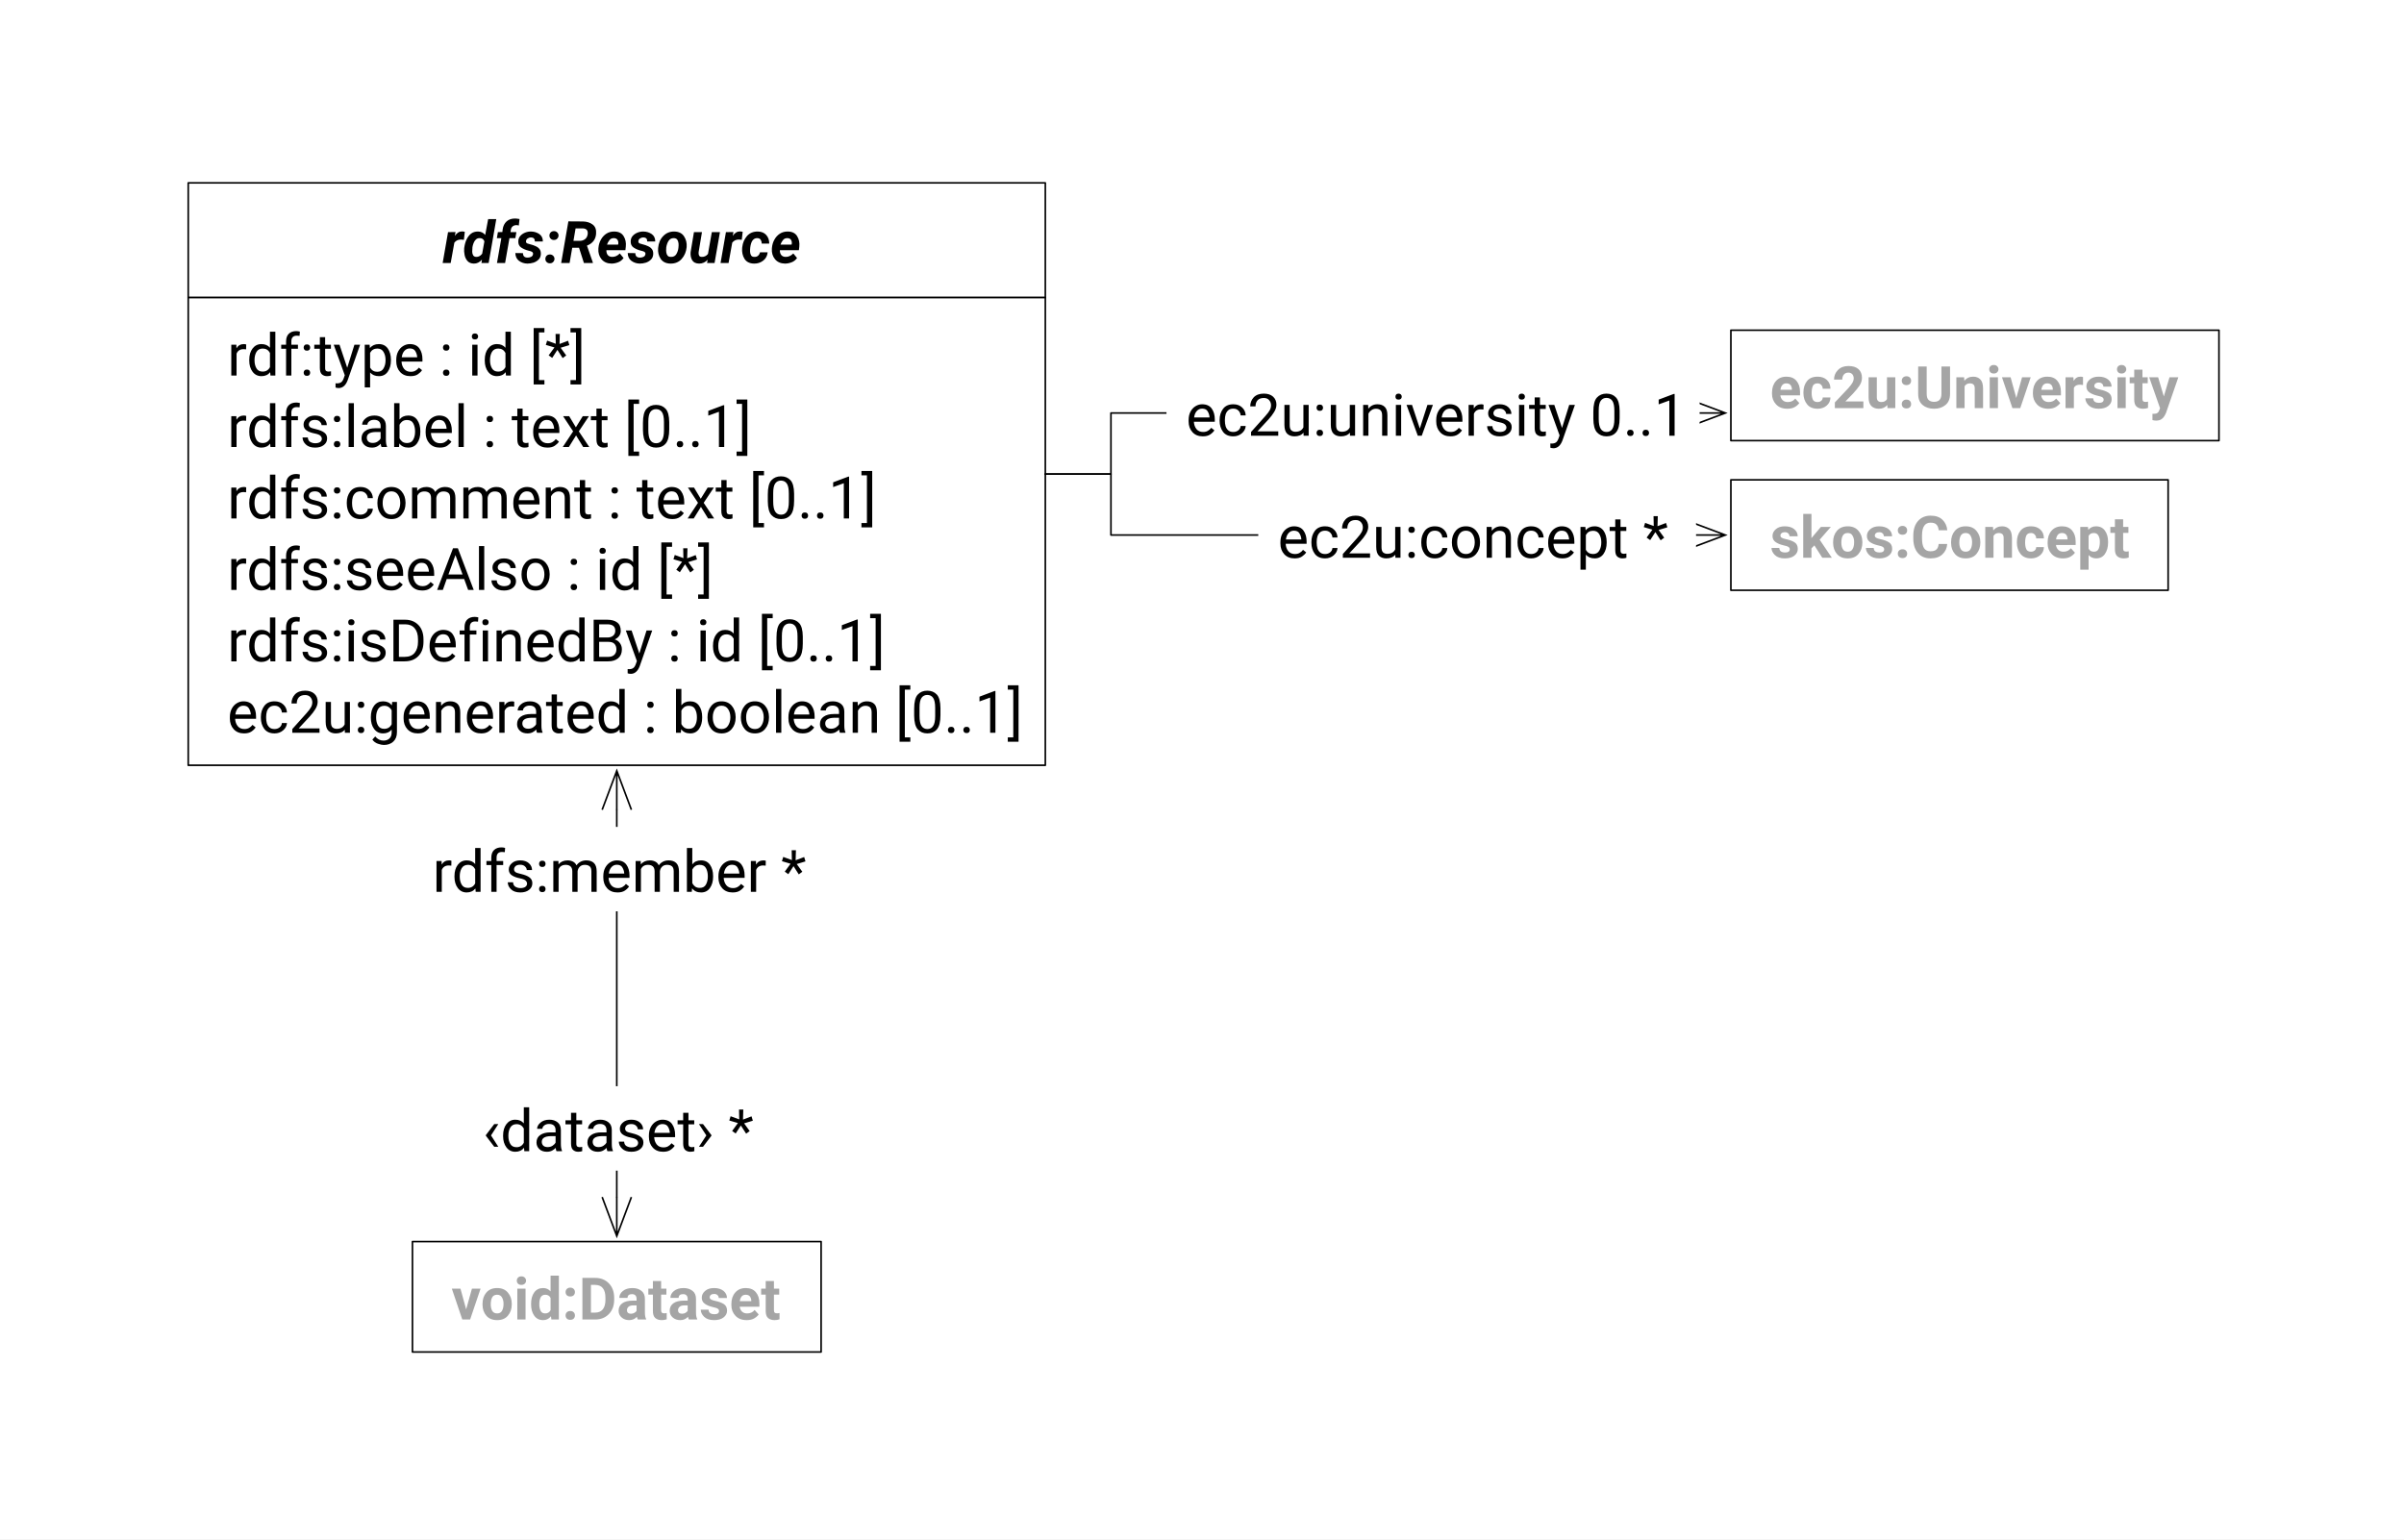
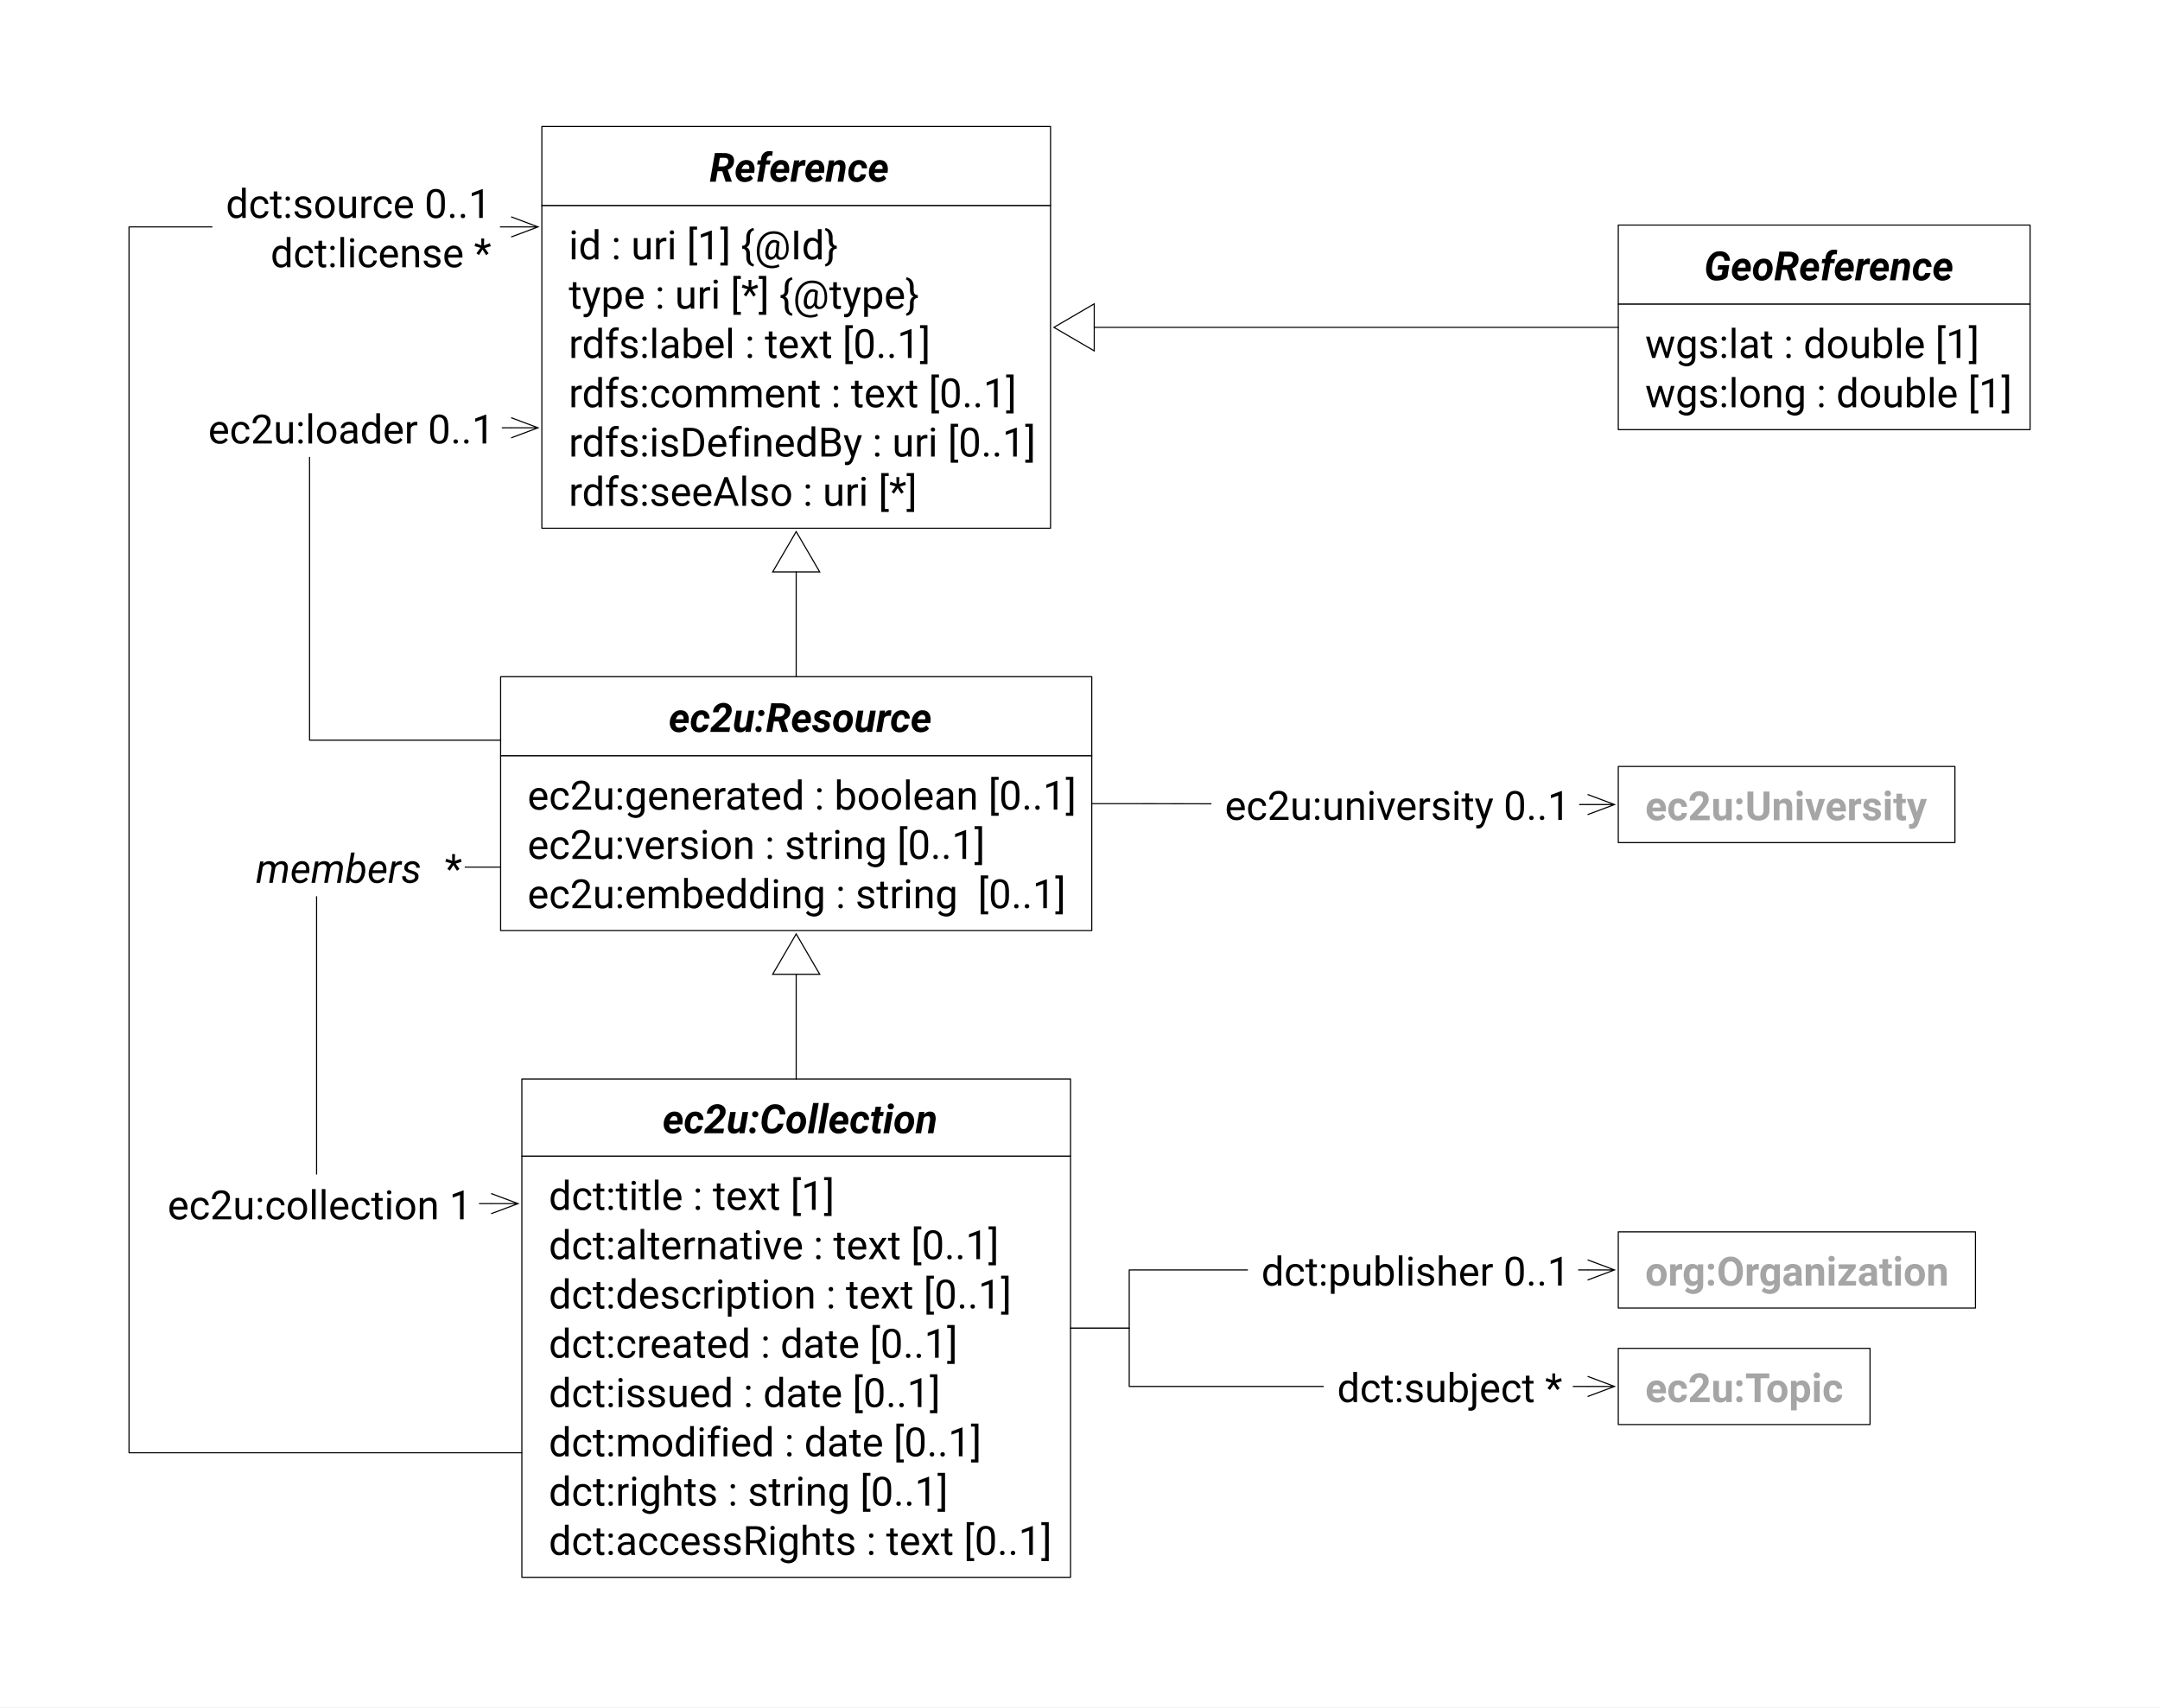
- <svg xmlns="http://www.w3.org/2000/svg" xmlns:xlink="http://www.w3.org/1999/xlink" version="1.1" viewBox="-119 132 370 237" width="370" height="237">
+ <svg xmlns="http://www.w3.org/2000/svg" xmlns:xlink="http://www.w3.org/1999/xlink" version="1.1" viewBox="-200 102 482 381" width="482" height="381">
  <defs>
    <marker orient="auto" overflow="visible" markerUnits="strokeWidth" id="StickArrow_Marker" stroke-linejoin="miter" stroke-miterlimit="10" viewBox="-1 -10 26 20" markerWidth="26" markerHeight="20" color="black">
      <g>
        <path d="M 24 0 L 0 0 M 0 -9 L 24 0 L 0 9" fill="none" stroke="currentColor" stroke-width="1" />
      </g>
    </marker>
-     <marker orient="auto" overflow="visible" markerUnits="strokeWidth" id="StickArrow_Marker_2" stroke-linejoin="miter" stroke-miterlimit="10" viewBox="-25 -10 26 20" markerWidth="26" markerHeight="20" color="black">
+     <marker orient="auto" overflow="visible" markerUnits="strokeWidth" id="UMLInheritance_Marker" stroke-linejoin="miter" stroke-miterlimit="10" viewBox="-1 -22 38 44" markerWidth="38" markerHeight="44" color="black">
      <g>
-         <path d="M -24 0 L 0 0 M 0 9 L -24 0 L 0 -9" fill="none" stroke="currentColor" stroke-width="1" />
+         <path d="M 36 0 L 0 -21 L 0 21 Z" fill="none" stroke="currentColor" stroke-width="1" />
      </g>
    </marker>
  </defs>
-   <g id="resources" stroke-dasharray="none" fill="none" stroke="none" fill-opacity="1" stroke-opacity="1">
-     <rect fill="white" x="-119" y="132" width="370" height="237" />
+   <g id="resources" stroke-dasharray="none" fill="none" fill-opacity="1" stroke="none" stroke-opacity="1">
+     <rect fill="white" x="-200" y="102" width="482" height="381" />
    <g id="resources_Layer_1">
      <g id="Group_223">
        <g id="Graphic_225">
-           <rect x="-90.028" y="160.157" width="131.914" height="17.662" fill="white" />
-           <rect x="-90.028" y="160.157" width="131.914" height="17.662" stroke="black" stroke-linecap="round" stroke-linejoin="round" stroke-width=".25" />
-           <text transform="translate(-50.88441 163.4884)" fill="black">
-             <tspan font-family="Roboto" font-style="italic" font-weight="bold" font-size="9" fill="black" x="0" y="9">rdfs:Resource
-                         </tspan>
+           <rect x="-88.288" y="253.015" width="131.914" height="17.662" fill="white" />
+           <rect x="-88.288" y="253.015" width="131.914" height="17.662" stroke="black" stroke-linecap="round" stroke-linejoin="round" stroke-width=".25" />
+           <text transform="translate(-50.78553 256.3456)" fill="black">
+             <tspan font-family="Roboto" font-style="italic" font-weight="bold" font-size="9" fill="black" x="0" y="9" xml:space="preserve">ec2u:Resource</tspan>
          </text>
        </g>
        <g id="Graphic_224">
-           <rect x="-90.028" y="177.819" width="131.914" height="72" fill="white" />
-           <rect x="-90.028" y="177.819" width="131.914" height="72" stroke="black" stroke-linecap="round" stroke-linejoin="round" stroke-width=".25" />
-           <text transform="translate(-84.02796 180.8193)" fill="black">
-             <tspan font-family="Roboto" font-size="9" fill="black" x="0" y="9">rdf:type : id [*]</tspan>
-             <tspan font-family="Roboto" font-size="9" fill="black" x="0" y="20">rdfs:label : text [0..1]
-                         </tspan>
-             <tspan font-family="Roboto" font-size="9" fill="black" x="0" y="31">rdfs:comment : text [0..1]
-                         </tspan>
-             <tspan font-family="Roboto" font-size="9" fill="black" x="0" y="42">rdfs:seeAlso : id [*]
-                         </tspan>
-             <tspan font-family="Roboto" font-size="9" fill="black" x="0" y="53">rdfs:isDefinedBy : id
-                             [0..1]
-                         </tspan>
-             <tspan font-family="Roboto" font-size="9" fill="black" x="0" y="64">ec2u:generated : boolean
-                             [0..1]
-                         </tspan>
+           <rect x="-88.288" y="270.676" width="131.914" height="39" fill="white" />
+           <rect x="-88.288" y="270.676" width="131.914" height="39" stroke="black" stroke-linecap="round" stroke-linejoin="round" stroke-width=".25" />
+           <text transform="translate(-82.28773 273.6765)" fill="black">
+             <tspan font-family="Roboto" font-size="9" fill="black" x="0" y="9" xml:space="preserve">ec2u:generated : boolean [0..1]</tspan>
+             <tspan font-family="Roboto" font-size="9" fill="black" x="0" y="20" xml:space="preserve">ec2u:version : string [0..1]</tspan>
+             <tspan font-family="Roboto" font-size="9" fill="black" x="0" y="31" xml:space="preserve">ec2u:embedding : string  [0..1]</tspan>
          </text>
        </g>
      </g>
      <g id="Group_219">
        <g id="Graphic_220">
          <a xlink:href="universities.svg">
-             <rect x="147.402" y="182.835" width="75.119" height="17" fill="white" />
-             <rect x="147.402" y="182.835" width="75.119" height="17" stroke="black" stroke-linecap="round" stroke-linejoin="round" stroke-width=".25" />
-             <text transform="translate(153.4016 185.8347)" fill="#a5a5a5">
-               <tspan font-family="Roboto" font-weight="bold" font-size="9" fill="#a5a5a5" x="0" y="9">
-                                 ec2u:University
-                             </tspan>
+             <rect x="161.119" y="273.047" width="75.119" height="17" fill="white" />
+             <rect x="161.119" y="273.047" width="75.119" height="17" stroke="black" stroke-linecap="round" stroke-linejoin="round" stroke-width=".25" />
+             <text transform="translate(167.1192 276.0472)" fill="#a5a5a5">
+               <tspan font-family="Roboto" font-weight="bold" font-size="9" fill="#a5a5a5" x="0" y="9" xml:space="preserve">ec2u:University</tspan>
            </text>
          </a>
        </g>
      </g>
      <g id="Line_218">
-         <path d="M 41.886 204.988 L 51.986 204.988 L 51.986 195.585 L 140.552 195.585" marker-end="url(#StickArrow_Marker)" stroke="black" stroke-linecap="round" stroke-linejoin="round" stroke-width=".25" />
+         <path d="M 43.626 281.346 L 51.726 281.346 L 153.019 281.547 L 154.269 281.547" marker-end="url(#StickArrow_Marker)" stroke="black" stroke-linecap="round" stroke-linejoin="round" stroke-width=".25" />
      </g>
      <g id="Graphic_217">
-         <rect x="60.533" y="189.085" width="82.052" height="13" fill="white" />
-         <text transform="translate(63.53285 190.0847)" fill="black">
-           <tspan font-family="Roboto" font-size="9" fill="black" x="0" y="9">ec2u:university 0..1</tspan>
-         </text>
-       </g>
-       <g id="Group_229">
-         <g id="Graphic_230">
-           <a xlink:href="datasets.svg">
-             <rect x="-55.52" y="323.15" width="62.897" height="17" fill="white" />
-             <rect x="-55.52" y="323.15" width="62.897" height="17" stroke="black" stroke-linecap="round" stroke-linejoin="round" stroke-width=".25" />
-             <text transform="translate(-49.51991 326.1496)" fill="#a5a5a5">
-               <tspan font-family="Roboto" font-weight="bold" font-size="9" fill="#a5a5a5" x="0" y="9">
-                                 void:Dataset
-                             </tspan>
+         <rect x="70.333" y="274.964" width="82.052" height="13" fill="white" />
+         <text transform="translate(73.33303 275.9643)" fill="black">
+           <tspan font-family="Roboto" font-size="9" fill="black" x="0" y="9" xml:space="preserve">ec2u:university 0..1</tspan>
+         </text>
+       </g>
+       <g id="Group_238">
+         <g id="Graphic_240">
+           <rect x="-79.088" y="130.222" width="113.514" height="17.662" fill="white" />
+           <rect x="-79.088" y="130.222" width="113.514" height="17.662" stroke="black" stroke-linecap="round" stroke-linejoin="round" stroke-width=".25" />
+           <text transform="translate(-41.67347 133.5528)" fill="black">
+             <tspan font-family="Roboto" font-style="italic" font-weight="bold" font-size="9" fill="black" x="0" y="9" xml:space="preserve">Reference</tspan>
+           </text>
+         </g>
+         <g id="Graphic_239">
+           <rect x="-79.088" y="147.884" width="113.514" height="72" fill="white" />
+           <rect x="-79.088" y="147.884" width="113.514" height="72" stroke="black" stroke-linecap="round" stroke-linejoin="round" stroke-width=".25" />
+           <text transform="translate(-73.08778 150.8837)" fill="black">
+             <tspan font-family="Roboto" font-size="9" fill="black" x="0" y="9" xml:space="preserve">id : uri [1] {@Id}</tspan>
+             <tspan font-family="Roboto" font-size="9" fill="black" x="0" y="20" xml:space="preserve">type : uri [*] {@type}</tspan>
+             <tspan font-family="Roboto" font-size="9" fill="black" x="0" y="31" xml:space="preserve">rdfs:label : text [0..1]</tspan>
+             <tspan font-family="Roboto" font-size="9" fill="black" x="0" y="42" xml:space="preserve">rdfs:comment : text [0..1]</tspan>
+             <tspan font-family="Roboto" font-size="9" fill="black" x="0" y="53" xml:space="preserve">rdfs:isDefinedBy : uri [0..1]</tspan>
+             <tspan font-family="Roboto" font-size="9" fill="black" x="0" y="64" xml:space="preserve">rdfs:seeAlso : uri [*]</tspan>
+           </text>
+         </g>
+       </g>
+       <g id="Line_241">
+         <line x1="-22.331" y1="253.015" x2="-22.331" y2="229.634" marker-end="url(#UMLInheritance_Marker)" stroke="black" stroke-linecap="round" stroke-linejoin="round" stroke-width=".25" />
+       </g>
+       <g id="Group_249">
+         <g id="Graphic_251">
+           <rect x="161.119" y="152.222" width="91.888" height="17.662" fill="white" />
+           <rect x="161.119" y="152.222" width="91.888" height="17.662" stroke="black" stroke-linecap="round" stroke-linejoin="round" stroke-width=".25" />
+           <text transform="translate(180.2698 155.5528)" fill="black">
+             <tspan font-family="Roboto" font-style="italic" font-weight="bold" font-size="9" fill="black" x="0" y="9" xml:space="preserve">GeoReference</tspan>
+           </text>
+         </g>
+         <g id="Graphic_250">
+           <rect x="161.119" y="169.884" width="91.888" height="28" fill="white" />
+           <rect x="161.119" y="169.884" width="91.888" height="28" stroke="black" stroke-linecap="round" stroke-linejoin="round" stroke-width=".25" />
+           <text transform="translate(167.1192 172.8837)" fill="black">
+             <tspan font-family="Roboto" font-size="9" fill="black" x="0" y="9" xml:space="preserve">wgs:lat : double [1]</tspan>
+             <tspan font-family="Roboto" font-size="9" fill="black" x="0" y="20" xml:space="preserve">wgs:long : double [1]</tspan>
+           </text>
+         </g>
+       </g>
+       <g id="Line_252">
+         <line x1="161.119" y1="175.053" x2="44.176" y2="175.053" marker-end="url(#UMLInheritance_Marker)" stroke="black" stroke-linecap="round" stroke-linejoin="round" stroke-width=".25" />
+       </g>
+       <g id="Line_255">
+         <path d="M -88.288 295.511 L -129.353 295.511 L -129.353 370.606 L -90.398 370.606" marker-end="url(#StickArrow_Marker)" stroke="black" stroke-linecap="round" stroke-linejoin="round" stroke-width=".25" />
+       </g>
+       <g id="Graphic_257">
+         <rect x="-165.598" y="364.106" width="72.489" height="13" fill="white" />
+         <text transform="translate(-162.598 365.1063)" fill="black">
+           <tspan font-family="Roboto" font-size="9" fill="black" x="0" y="9" xml:space="preserve">ec2u:collection 1</tspan>
+         </text>
+       </g>
+       <g id="Group_277">
+         <g id="Graphic_279">
+           <rect x="-83.548" y="360.003" width="122.435" height="94" fill="white" />
+           <rect x="-83.548" y="360.003" width="122.435" height="94" stroke="black" stroke-linecap="round" stroke-linejoin="round" stroke-width=".25" />
+           <text transform="translate(-77.54823 363.0028)" fill="black">
+             <tspan font-family="Roboto" font-size="9" fill="black" x="0" y="9" xml:space="preserve">dct:title : text [1]</tspan>
+             <tspan font-family="Roboto" font-size="9" fill="black" x="0" y="20" xml:space="preserve">dct:alternative : text [0..1]</tspan>
+             <tspan font-family="Roboto" font-size="9" fill="black" x="0" y="31" xml:space="preserve">dct:description : text [0..1]</tspan>
+             <tspan font-family="Roboto" font-size="9" fill="black" x="0" y="42" xml:space="preserve">dct:created : date [0..1]</tspan>
+             <tspan font-family="Roboto" font-size="9" fill="black" x="0" y="53" xml:space="preserve">dct:issued : date [0..1]</tspan>
+             <tspan font-family="Roboto" font-size="9" fill="black" x="0" y="64" xml:space="preserve">dct:modified : date [0..1]</tspan>
+             <tspan font-family="Roboto" font-size="9" fill="black" x="0" y="75" xml:space="preserve">dct:rights : string [0..1]</tspan>
+             <tspan font-family="Roboto" font-size="9" fill="black" x="0" y="86" xml:space="preserve">dct:accessRights : text [0..1]</tspan>
+           </text>
+         </g>
+         <g id="Graphic_278">
+           <rect x="-83.548" y="342.807" width="122.435" height="17.195" fill="white" />
+           <rect x="-83.548" y="342.807" width="122.435" height="17.195" stroke="black" stroke-linecap="round" stroke-linejoin="round" stroke-width=".25" />
+           <text transform="translate(-52.15003 345.9051)" fill="black">
+             <tspan font-family="Roboto" font-style="italic" font-weight="bold" font-size="9" fill="black" x="0" y="9" xml:space="preserve">ec2u:Collection</tspan>
+           </text>
+         </g>
+       </g>
+       <g id="Group_274">
+         <g id="Graphic_275">
+           <a xlink:href="units.svg">
+             <rect x="161.119" y="376.905" width="79.702" height="17" fill="white" />
+             <rect x="161.119" y="376.905" width="79.702" height="17" stroke="black" stroke-linecap="round" stroke-linejoin="round" stroke-width=".25" />
+             <text transform="translate(167.1192 379.9051)" fill="#a5a5a5">
+               <tspan font-family="Roboto" font-weight="bold" font-size="9" fill="#a5a5a5" x="0" y="9" xml:space="preserve">org:Organization</tspan>
            </text>
          </a>
        </g>
      </g>
-       <g id="Line_231">
-         <line x1="-24.071" y1="316.3" x2="-24.071" y2="256.669" marker-end="url(#StickArrow_Marker)" marker-start="url(#StickArrow_Marker_2)" stroke="black" stroke-linecap="round" stroke-linejoin="round" stroke-width=".25" />
-       </g>
-       <g id="Graphic_232">
-         <rect x="-55.442" y="259.306" width="62.742" height="13" fill="white" />
-         <text transform="translate(-52.44227 260.3062)" fill="black">
-           <tspan font-family="Roboto" font-size="9" fill="black" x="0" y="9">rdfs:member *</tspan>
-         </text>
-       </g>
-       <g id="Graphic_233">
-         <rect x="-47.693" y="299.23" width="47.243" height="13" fill="white" />
-         <text transform="translate(-44.69251 300.2298)" fill="black">
-           <tspan font-family="Roboto" font-size="9" fill="black" x="0" y="9">‹dataset› *</tspan>
-         </text>
-       </g>
-       <g id="Group_234">
-         <g id="Graphic_235">
-           <a xlink:href="concepts.svg">
-             <rect x="147.402" y="205.874" width="67.296" height="17" fill="white" />
-             <rect x="147.402" y="205.874" width="67.296" height="17" stroke="black" stroke-linecap="round" stroke-linejoin="round" stroke-width=".25" />
-             <text transform="translate(153.4016 208.874)" fill="#a5a5a5">
-               <tspan font-family="Roboto" font-weight="bold" font-size="9" fill="#a5a5a5" x="0" y="9">
-                                 skos:Concept
-                             </tspan>
+       <g id="Line_273">
+         <path d="M 38.886 398.405 L 51.986 398.405 L 51.986 385.405 L 154.269 385.405" marker-end="url(#StickArrow_Marker)" stroke="black" stroke-linecap="round" stroke-linejoin="round" stroke-width=".25" />
+       </g>
+       <g id="Graphic_272">
+         <rect x="78.466" y="378.905" width="73.698" height="13" fill="white" />
+         <text transform="translate(81.46627 379.9051)" fill="black">
+           <tspan font-family="Roboto" font-size="9" fill="black" x="0" y="9" xml:space="preserve">dct:publisher 0..1</tspan>
+         </text>
+       </g>
+       <g id="Line_271">
+         <path d="M -83.548 426.204 L -171.209 426.204 L -171.209 152.637 L -85.938 152.637" marker-end="url(#StickArrow_Marker)" stroke="black" stroke-linecap="round" stroke-linejoin="round" stroke-width=".25" />
+       </g>
+       <g id="Graphic_270">
+         <rect x="-152.609" y="140.637" width="64.17" height="24" fill="white" />
+         <text transform="translate(-149.6088 141.6374)" fill="black">
+           <tspan font-family="Roboto" font-size="9" fill="black" x="0" y="9" xml:space="preserve">dct:source 0..1</tspan>
+           <tspan font-family="Roboto" font-size="9" fill="black" x="9.98" y="20" xml:space="preserve">dct:license *</tspan>
+         </text>
+       </g>
+       <g id="Group_268">
+         <g id="Graphic_269">
+           <a xlink:href="agents.svg">
+             <rect x="161.119" y="402.905" width="56.174" height="17" fill="white" />
+             <rect x="161.119" y="402.905" width="56.174" height="17" stroke="black" stroke-linecap="round" stroke-linejoin="round" stroke-width=".25" />
+             <text transform="translate(167.1192 405.9051)" fill="#a5a5a5">
+               <tspan font-family="Roboto" font-weight="bold" font-size="9" fill="#a5a5a5" x="0" y="9" xml:space="preserve">ec2u:Topic</tspan>
            </text>
          </a>
        </g>
      </g>
-       <g id="Line_236">
-         <path d="M 41.886 204.988 L 51.986 204.988 L 51.986 214.374 L 140.552 214.374" marker-end="url(#StickArrow_Marker)" stroke="black" stroke-linecap="round" stroke-linejoin="round" stroke-width=".25" />
-       </g>
-       <g id="Graphic_237">
-         <rect x="74.661" y="207.874" width="67.378" height="13" fill="white" />
-         <text transform="translate(77.66119 208.874)" fill="black">
-           <tspan font-family="Roboto" font-size="9" fill="black" x="0" y="9">ec2u:concept *</tspan>
+       <g id="Line_267">
+         <path d="M 38.886 398.405 L 51.986 398.405 L 51.986 411.405 L 154.269 411.405" marker-end="url(#StickArrow_Marker)" stroke="black" stroke-linecap="round" stroke-linejoin="round" stroke-width=".25" />
+       </g>
+       <g id="Graphic_266">
+         <rect x="95.379" y="404.905" width="55.592" height="13" fill="white" />
+         <text transform="translate(98.37865 405.9051)" fill="black">
+           <tspan font-family="Roboto" font-size="9" fill="black" x="0" y="9" xml:space="preserve">dct:subject *</tspan>
+         </text>
+       </g>
+       <g id="Graphic_282">
+         <rect x="-145.904" y="289.011" width="49.607" height="13" fill="white" />
+         <text transform="translate(-142.9044 290.0111)" fill="black">
+           <tspan font-family="Roboto" font-style="italic" font-size="9" fill="black" x="0" y="9" xml:space="preserve">members</tspan>
+           <tspan font-family="Roboto" font-size="9" fill="black" y="9" xml:space="preserve"> *</tspan>
+         </text>
+       </g>
+       <g id="Line_283">
+         <line x1="-22.331" y1="342.807" x2="-22.331" y2="319.426" marker-end="url(#UMLInheritance_Marker)" stroke="black" stroke-linecap="round" stroke-linejoin="round" stroke-width=".25" />
+       </g>
+       <g id="Line_287">
+         <path d="M -88.288 267.18 L -130.925 267.18 L -130.925 197.468 L -85.938 197.468" marker-end="url(#StickArrow_Marker)" stroke="black" stroke-linecap="round" stroke-linejoin="round" stroke-width=".25" />
+       </g>
+       <g id="Graphic_288">
+         <rect x="-156.54" y="190.968" width="68.525" height="13" fill="white" />
+         <text transform="translate(-153.5396 191.9683)" fill="black">
+           <tspan font-family="Roboto" font-size="9" fill="black" x="0" y="9" xml:space="preserve">ec2u:loader 0..1</tspan>
        </text>
      </g>
    </g>
  </g>
</svg>
